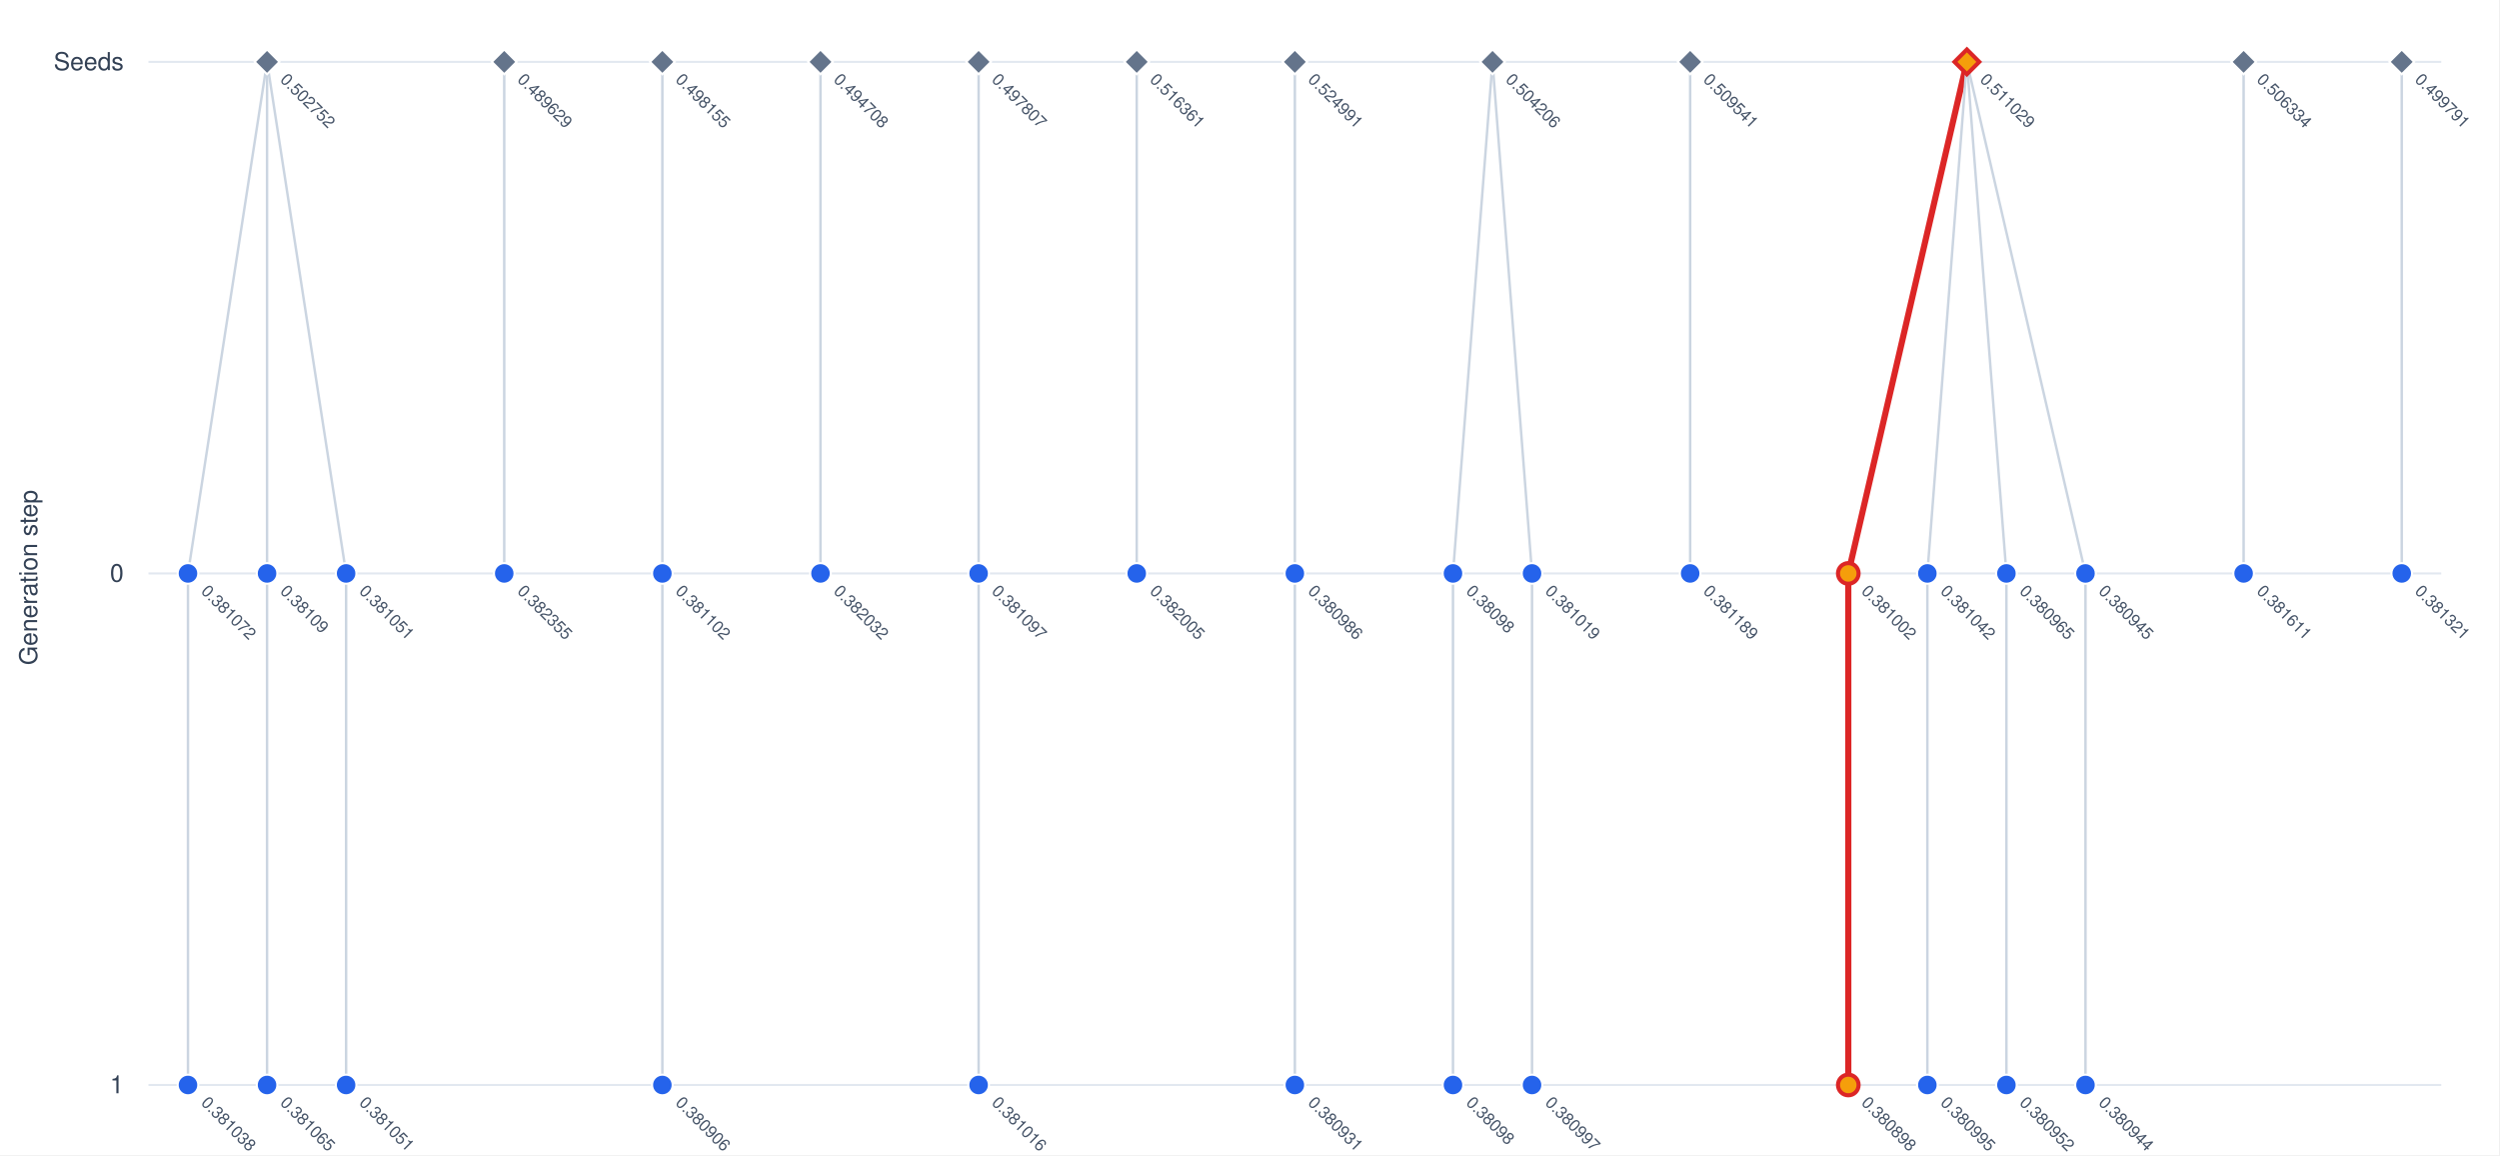
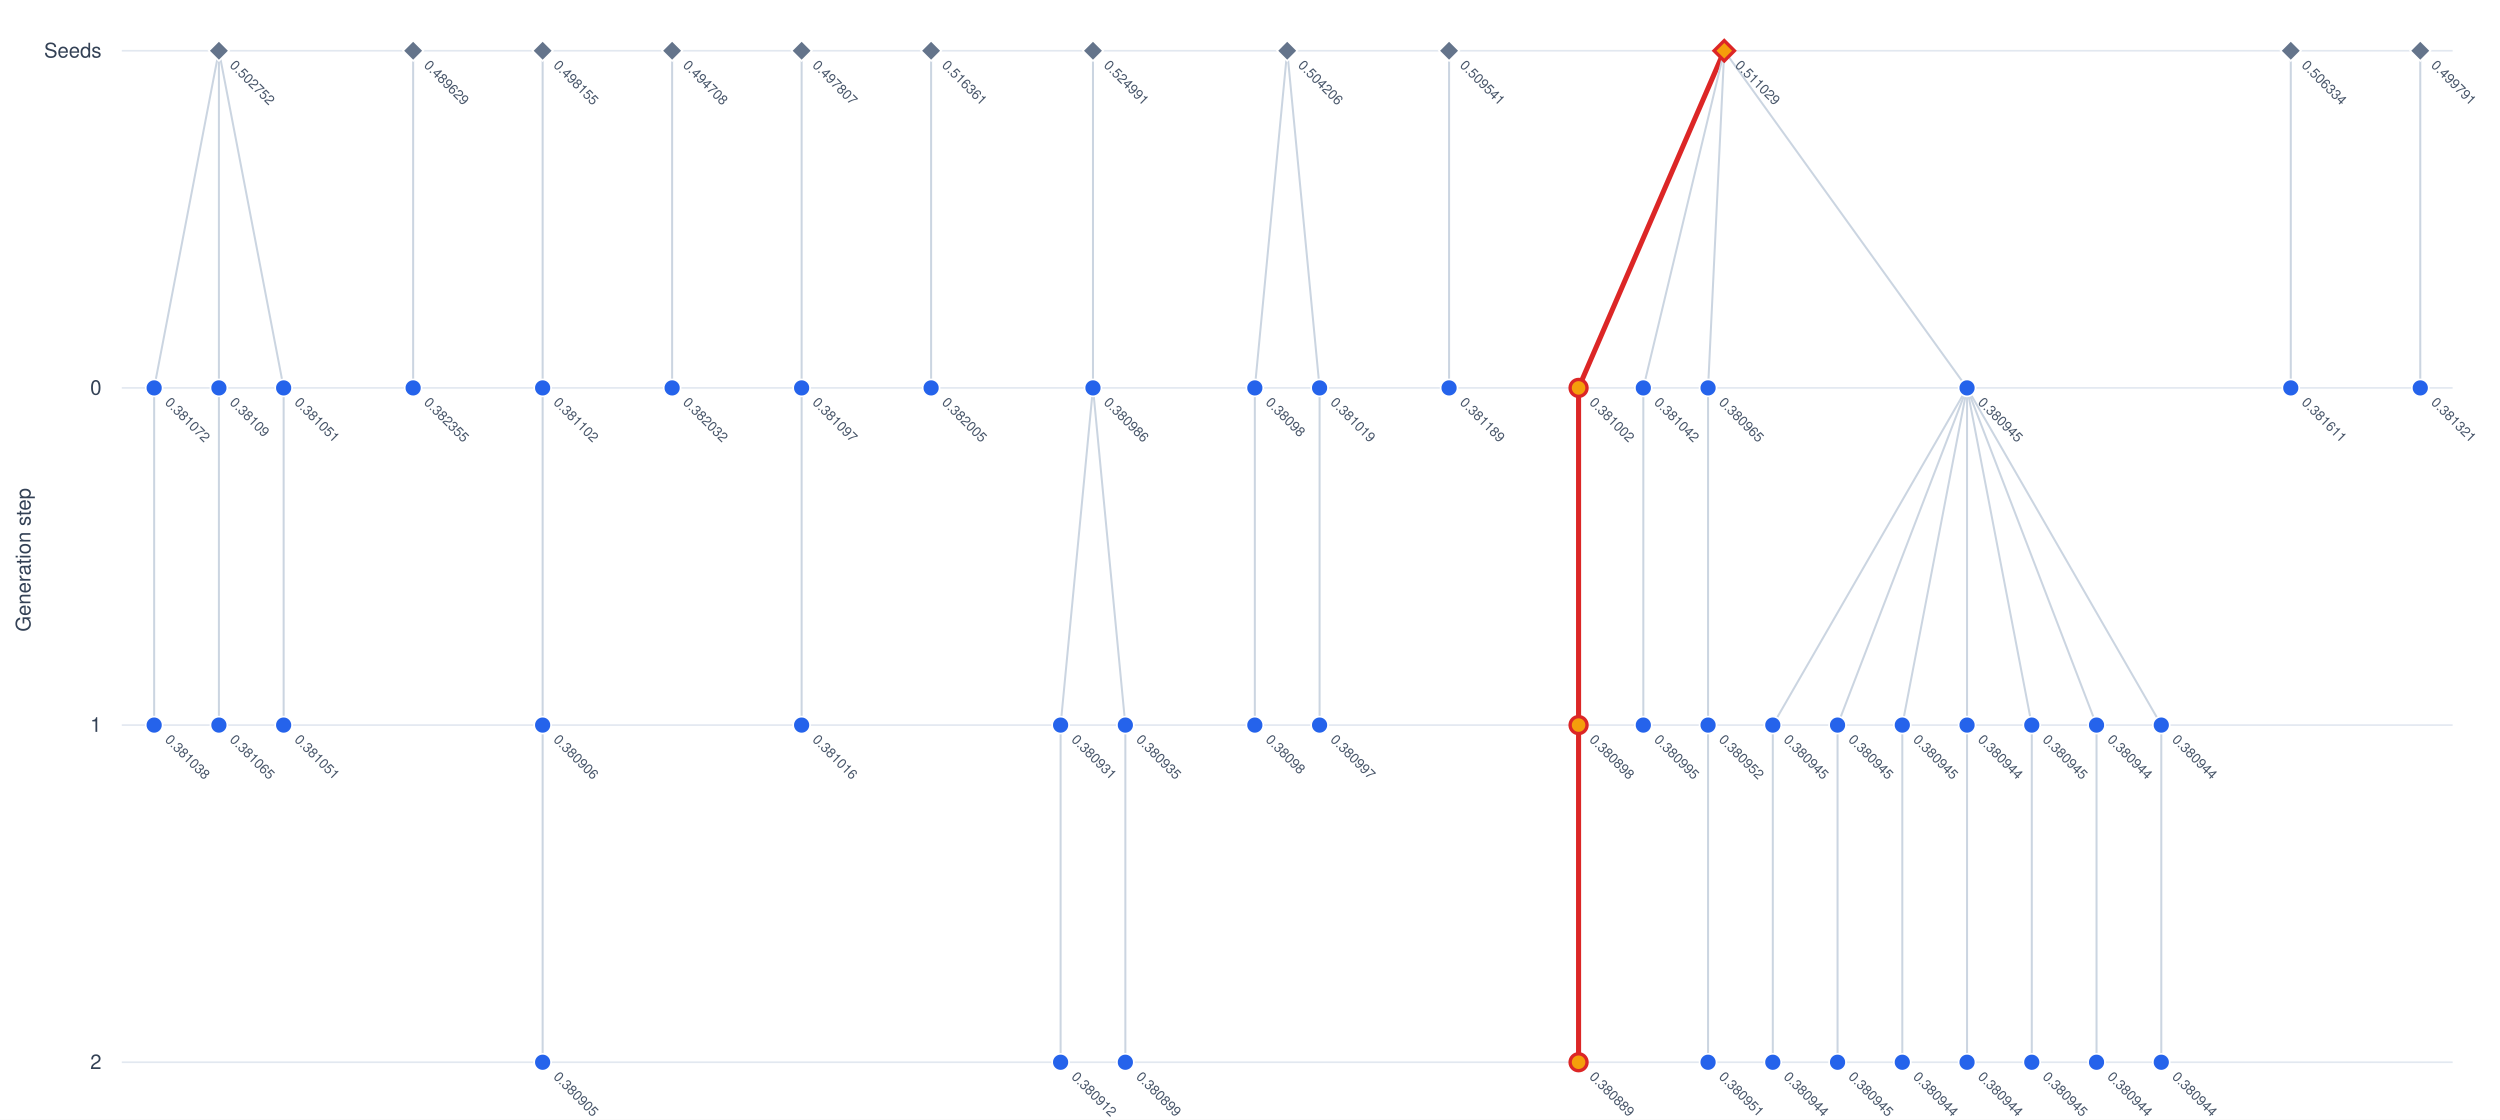
- <svg xmlns="http://www.w3.org/2000/svg" width="1212" height="560" viewBox="0 0 1212 560">
+ <svg xmlns="http://www.w3.org/2000/svg" width="1478" height="662" viewBox="0 0 1478 662">
  <rect width="100%" height="100%" fill="white" />
  <g font-family="Helvetica,Arial,sans-serif" font-size="12" fill="#334155">
-     <line x1="72" y1="30.00" x2="1184" y2="30.00" stroke="#e2e8f0" stroke-width="1" />
+     <line x1="72" y1="30.00" x2="1450" y2="30.00" stroke="#e2e8f0" stroke-width="1" />
    <text x="60" y="34.00" text-anchor="end">Seeds</text>
-     <line x1="72" y1="278.00" x2="1184" y2="278.00" stroke="#e2e8f0" stroke-width="1" />
-     <text x="60" y="282.00" text-anchor="end">0</text>
-     <line x1="72" y1="526.00" x2="1184" y2="526.00" stroke="#e2e8f0" stroke-width="1" />
-     <text x="60" y="530.00" text-anchor="end">1</text>
-     <line x1="628.00" y1="278.00" x2="628.00" y2="526.00" stroke="#cbd5e1" stroke-width="1.2" />
-     <line x1="129.52" y1="30.00" x2="91.17" y2="278.00" stroke="#cbd5e1" stroke-width="1.2" />
-     <line x1="129.52" y1="30.00" x2="129.52" y2="278.00" stroke="#cbd5e1" stroke-width="1.2" />
-     <line x1="129.52" y1="30.00" x2="167.86" y2="278.00" stroke="#cbd5e1" stroke-width="1.2" />
-     <line x1="244.55" y1="30.00" x2="244.55" y2="278.00" stroke="#cbd5e1" stroke-width="1.2" />
-     <line x1="474.62" y1="278.00" x2="474.62" y2="526.00" stroke="#cbd5e1" stroke-width="1.2" />
-     <line x1="321.24" y1="278.00" x2="321.24" y2="526.00" stroke="#cbd5e1" stroke-width="1.2" />
-     <line x1="704.69" y1="278.00" x2="704.69" y2="526.00" stroke="#cbd5e1" stroke-width="1.2" />
-     <line x1="321.24" y1="30.00" x2="321.24" y2="278.00" stroke="#cbd5e1" stroke-width="1.2" />
-     <line x1="896.41" y1="278.00" x2="896.41" y2="526.00" stroke="#dc2626" stroke-width="3" />
-     <line x1="397.93" y1="30.00" x2="397.93" y2="278.00" stroke="#cbd5e1" stroke-width="1.2" />
-     <line x1="474.62" y1="30.00" x2="474.62" y2="278.00" stroke="#cbd5e1" stroke-width="1.2" />
-     <line x1="934.76" y1="278.00" x2="934.76" y2="526.00" stroke="#cbd5e1" stroke-width="1.2" />
-     <line x1="973.10" y1="278.00" x2="973.10" y2="526.00" stroke="#cbd5e1" stroke-width="1.2" />
-     <line x1="551.31" y1="30.00" x2="551.31" y2="278.00" stroke="#cbd5e1" stroke-width="1.2" />
-     <line x1="628.00" y1="30.00" x2="628.00" y2="278.00" stroke="#cbd5e1" stroke-width="1.2" />
-     <line x1="723.86" y1="30.00" x2="704.69" y2="278.00" stroke="#cbd5e1" stroke-width="1.2" />
-     <line x1="723.86" y1="30.00" x2="743.03" y2="278.00" stroke="#cbd5e1" stroke-width="1.2" />
-     <line x1="819.72" y1="30.00" x2="819.72" y2="278.00" stroke="#cbd5e1" stroke-width="1.2" />
-     <line x1="1011.45" y1="278.00" x2="1011.45" y2="526.00" stroke="#cbd5e1" stroke-width="1.2" />
-     <line x1="953.93" y1="30.00" x2="896.41" y2="278.00" stroke="#dc2626" stroke-width="3" />
-     <line x1="953.93" y1="30.00" x2="934.76" y2="278.00" stroke="#cbd5e1" stroke-width="1.2" />
-     <line x1="953.93" y1="30.00" x2="973.10" y2="278.00" stroke="#cbd5e1" stroke-width="1.2" />
-     <line x1="953.93" y1="30.00" x2="1011.45" y2="278.00" stroke="#cbd5e1" stroke-width="1.2" />
-     <line x1="91.17" y1="278.00" x2="91.17" y2="526.00" stroke="#cbd5e1" stroke-width="1.2" />
-     <line x1="1088.14" y1="30.00" x2="1088.14" y2="278.00" stroke="#cbd5e1" stroke-width="1.2" />
-     <line x1="129.52" y1="278.00" x2="129.52" y2="526.00" stroke="#cbd5e1" stroke-width="1.2" />
-     <line x1="743.03" y1="278.00" x2="743.03" y2="526.00" stroke="#cbd5e1" stroke-width="1.2" />
-     <line x1="1164.83" y1="30.00" x2="1164.83" y2="278.00" stroke="#cbd5e1" stroke-width="1.2" />
-     <line x1="167.86" y1="278.00" x2="167.86" y2="526.00" stroke="#cbd5e1" stroke-width="1.2" />
-     <circle cx="628.00" cy="278.00" r="5" fill="#2563eb" stroke="white" stroke-width="1" />
-     <text x="634.00" y="287.00" font-size="8" fill="#475569" transform="rotate(45 634.00 287.00)">0.380986</text>
-     <circle cx="1164.83" cy="278.00" r="5" fill="#2563eb" stroke="white" stroke-width="1" />
-     <text x="1170.83" y="287.00" font-size="8" fill="#475569" transform="rotate(45 1170.83 287.00)">0.381321</text>
-     <polygon points="129.52,24.00 135.52,30.00 129.52,36.00 123.52,30.00" fill="#64748b" stroke="white" stroke-width="1" />
-     <text x="135.52" y="39.00" font-size="8" fill="#475569" transform="rotate(45 135.52 39.00)">0.502752</text>
-     <polygon points="244.55,24.00 250.55,30.00 244.55,36.00 238.55,30.00" fill="#64748b" stroke="white" stroke-width="1" />
-     <text x="250.55" y="39.00" font-size="8" fill="#475569" transform="rotate(45 250.55 39.00)">0.489629</text>
-     <circle cx="474.62" cy="278.00" r="5" fill="#2563eb" stroke="white" stroke-width="1" />
-     <text x="480.62" y="287.00" font-size="8" fill="#475569" transform="rotate(45 480.62 287.00)">0.381097</text>
-     <circle cx="321.24" cy="278.00" r="5" fill="#2563eb" stroke="white" stroke-width="1" />
-     <text x="327.24" y="287.00" font-size="8" fill="#475569" transform="rotate(45 327.24 287.00)">0.381102</text>
-     <circle cx="397.93" cy="278.00" r="5" fill="#2563eb" stroke="white" stroke-width="1" />
-     <text x="403.93" y="287.00" font-size="8" fill="#475569" transform="rotate(45 403.93 287.00)">0.382032</text>
-     <circle cx="704.69" cy="278.00" r="5" fill="#2563eb" stroke="white" stroke-width="1" />
-     <text x="710.69" y="287.00" font-size="8" fill="#475569" transform="rotate(45 710.69 287.00)">0.38098</text>
-     <polygon points="321.24,24.00 327.24,30.00 321.24,36.00 315.24,30.00" fill="#64748b" stroke="white" stroke-width="1" />
-     <text x="327.24" y="39.00" font-size="8" fill="#475569" transform="rotate(45 327.24 39.00)">0.498155</text>
-     <circle cx="91.17" cy="526.00" r="5" fill="#2563eb" stroke="white" stroke-width="1" />
-     <text x="97.17" y="535.00" font-size="8" fill="#475569" transform="rotate(45 97.17 535.00)">0.381038</text>
-     <circle cx="896.41" cy="278.00" r="5" fill="#f59e0b" stroke="#dc2626" stroke-width="2" />
-     <text x="902.41" y="287.00" font-size="8" fill="#475569" transform="rotate(45 902.41 287.00)">0.381002</text>
-     <polygon points="397.93,24.00 403.93,30.00 397.93,36.00 391.93,30.00" fill="#64748b" stroke="white" stroke-width="1" />
-     <text x="403.93" y="39.00" font-size="8" fill="#475569" transform="rotate(45 403.93 39.00)">0.494708</text>
-     <polygon points="474.62,24.00 480.62,30.00 474.62,36.00 468.62,30.00" fill="#64748b" stroke="white" stroke-width="1" />
-     <text x="480.62" y="39.00" font-size="8" fill="#475569" transform="rotate(45 480.62 39.00)">0.497807</text>
-     <circle cx="1088.14" cy="278.00" r="5" fill="#2563eb" stroke="white" stroke-width="1" />
-     <text x="1094.14" y="287.00" font-size="8" fill="#475569" transform="rotate(45 1094.14 287.00)">0.381611</text>
-     <circle cx="244.55" cy="278.00" r="5" fill="#2563eb" stroke="white" stroke-width="1" />
-     <text x="250.55" y="287.00" font-size="8" fill="#475569" transform="rotate(45 250.55 287.00)">0.382355</text>
-     <circle cx="551.31" cy="278.00" r="5" fill="#2563eb" stroke="white" stroke-width="1" />
-     <text x="557.31" y="287.00" font-size="8" fill="#475569" transform="rotate(45 557.31 287.00)">0.382005</text>
-     <circle cx="129.52" cy="526.00" r="5" fill="#2563eb" stroke="white" stroke-width="1" />
-     <text x="135.52" y="535.00" font-size="8" fill="#475569" transform="rotate(45 135.52 535.00)">0.381065</text>
-     <circle cx="934.76" cy="278.00" r="5" fill="#2563eb" stroke="white" stroke-width="1" />
-     <text x="940.76" y="287.00" font-size="8" fill="#475569" transform="rotate(45 940.76 287.00)">0.381042</text>
-     <circle cx="321.24" cy="526.00" r="5" fill="#2563eb" stroke="white" stroke-width="1" />
-     <text x="327.24" y="535.00" font-size="8" fill="#475569" transform="rotate(45 327.24 535.00)">0.380906</text>
-     <circle cx="973.10" cy="278.00" r="5" fill="#2563eb" stroke="white" stroke-width="1" />
-     <text x="979.10" y="287.00" font-size="8" fill="#475569" transform="rotate(45 979.10 287.00)">0.380965</text>
-     <circle cx="628.00" cy="526.00" r="5" fill="#2563eb" stroke="white" stroke-width="1" />
-     <text x="634.00" y="535.00" font-size="8" fill="#475569" transform="rotate(45 634.00 535.00)">0.380931</text>
-     <circle cx="819.72" cy="278.00" r="5" fill="#2563eb" stroke="white" stroke-width="1" />
-     <text x="825.72" y="287.00" font-size="8" fill="#475569" transform="rotate(45 825.72 287.00)">0.381189</text>
-     <polygon points="551.31,24.00 557.31,30.00 551.31,36.00 545.31,30.00" fill="#64748b" stroke="white" stroke-width="1" />
-     <text x="557.31" y="39.00" font-size="8" fill="#475569" transform="rotate(45 557.31 39.00)">0.516361</text>
-     <polygon points="628.00,24.00 634.00,30.00 628.00,36.00 622.00,30.00" fill="#64748b" stroke="white" stroke-width="1" />
-     <text x="634.00" y="39.00" font-size="8" fill="#475569" transform="rotate(45 634.00 39.00)">0.524991</text>
-     <polygon points="723.86,24.00 729.86,30.00 723.86,36.00 717.86,30.00" fill="#64748b" stroke="white" stroke-width="1" />
-     <text x="729.86" y="39.00" font-size="8" fill="#475569" transform="rotate(45 729.86 39.00)">0.504206</text>
-     <polygon points="819.72,24.00 825.72,30.00 819.72,36.00 813.72,30.00" fill="#64748b" stroke="white" stroke-width="1" />
-     <text x="825.72" y="39.00" font-size="8" fill="#475569" transform="rotate(45 825.72 39.00)">0.509541</text>
-     <circle cx="474.62" cy="526.00" r="5" fill="#2563eb" stroke="white" stroke-width="1" />
-     <text x="480.62" y="535.00" font-size="8" fill="#475569" transform="rotate(45 480.62 535.00)">0.381016</text>
-     <circle cx="1011.45" cy="278.00" r="5" fill="#2563eb" stroke="white" stroke-width="1" />
-     <text x="1017.45" y="287.00" font-size="8" fill="#475569" transform="rotate(45 1017.45 287.00)">0.380945</text>
-     <circle cx="896.41" cy="526.00" r="5" fill="#f59e0b" stroke="#dc2626" stroke-width="2" />
-     <text x="902.41" y="535.00" font-size="8" fill="#475569" transform="rotate(45 902.41 535.00)">0.380898</text>
-     <polygon points="953.93,24.00 959.93,30.00 953.93,36.00 947.93,30.00" fill="#f59e0b" stroke="#dc2626" stroke-width="2" />
-     <text x="959.93" y="39.00" font-size="8" fill="#475569" transform="rotate(45 959.93 39.00)">0.511029</text>
-     <circle cx="91.17" cy="278.00" r="5" fill="#2563eb" stroke="white" stroke-width="1" />
-     <text x="97.17" y="287.00" font-size="8" fill="#475569" transform="rotate(45 97.17 287.00)">0.381072</text>
-     <circle cx="973.10" cy="526.00" r="5" fill="#2563eb" stroke="white" stroke-width="1" />
-     <text x="979.10" y="535.00" font-size="8" fill="#475569" transform="rotate(45 979.10 535.00)">0.380952</text>
-     <polygon points="1088.14,24.00 1094.14,30.00 1088.14,36.00 1082.14,30.00" fill="#64748b" stroke="white" stroke-width="1" />
-     <text x="1094.14" y="39.00" font-size="8" fill="#475569" transform="rotate(45 1094.14 39.00)">0.506334</text>
-     <circle cx="167.86" cy="526.00" r="5" fill="#2563eb" stroke="white" stroke-width="1" />
-     <text x="173.86" y="535.00" font-size="8" fill="#475569" transform="rotate(45 173.86 535.00)">0.381051</text>
-     <circle cx="129.52" cy="278.00" r="5" fill="#2563eb" stroke="white" stroke-width="1" />
-     <text x="135.52" y="287.00" font-size="8" fill="#475569" transform="rotate(45 135.52 287.00)">0.38109</text>
-     <circle cx="743.03" cy="278.00" r="5" fill="#2563eb" stroke="white" stroke-width="1" />
-     <text x="749.03" y="287.00" font-size="8" fill="#475569" transform="rotate(45 749.03 287.00)">0.381019</text>
-     <circle cx="1011.45" cy="526.00" r="5" fill="#2563eb" stroke="white" stroke-width="1" />
-     <text x="1017.45" y="535.00" font-size="8" fill="#475569" transform="rotate(45 1017.45 535.00)">0.380944</text>
-     <circle cx="743.03" cy="526.00" r="5" fill="#2563eb" stroke="white" stroke-width="1" />
-     <text x="749.03" y="535.00" font-size="8" fill="#475569" transform="rotate(45 749.03 535.00)">0.380997</text>
-     <polygon points="1164.83,24.00 1170.83,30.00 1164.83,36.00 1158.83,30.00" fill="#64748b" stroke="white" stroke-width="1" />
-     <text x="1170.83" y="39.00" font-size="8" fill="#475569" transform="rotate(45 1170.83 39.00)">0.499791</text>
-     <circle cx="167.86" cy="278.00" r="5" fill="#2563eb" stroke="white" stroke-width="1" />
-     <text x="173.86" y="287.00" font-size="8" fill="#475569" transform="rotate(45 173.86 287.00)">0.381051</text>
-     <circle cx="704.69" cy="526.00" r="5" fill="#2563eb" stroke="white" stroke-width="1" />
-     <text x="710.69" y="535.00" font-size="8" fill="#475569" transform="rotate(45 710.69 535.00)">0.38098</text>
-     <circle cx="934.76" cy="526.00" r="5" fill="#2563eb" stroke="white" stroke-width="1" />
-     <text x="940.76" y="535.00" font-size="8" fill="#475569" transform="rotate(45 940.76 535.00)">0.380995</text>
-     <text x="18" y="280.00" text-anchor="middle" transform="rotate(-90 18 280.00)">Generation step</text>
+     <line x1="72" y1="229.33" x2="1450" y2="229.33" stroke="#e2e8f0" stroke-width="1" />
+     <text x="60" y="233.33" text-anchor="end">0</text>
+     <line x1="72" y1="428.67" x2="1450" y2="428.67" stroke="#e2e8f0" stroke-width="1" />
+     <text x="60" y="432.67" text-anchor="end">1</text>
+     <line x1="72" y1="628.00" x2="1450" y2="628.00" stroke="#e2e8f0" stroke-width="1" />
+     <text x="60" y="632.00" text-anchor="end">2</text>
+     <line x1="646.17" y1="229.33" x2="627.03" y2="428.67" stroke="#cbd5e1" stroke-width="1.2" />
+     <line x1="646.17" y1="229.33" x2="665.31" y2="428.67" stroke="#cbd5e1" stroke-width="1.2" />
+     <line x1="129.42" y1="30.00" x2="91.14" y2="229.33" stroke="#cbd5e1" stroke-width="1.2" />
+     <line x1="129.42" y1="30.00" x2="129.42" y2="229.33" stroke="#cbd5e1" stroke-width="1.2" />
+     <line x1="129.42" y1="30.00" x2="167.69" y2="229.33" stroke="#cbd5e1" stroke-width="1.2" />
+     <line x1="244.25" y1="30.00" x2="244.25" y2="229.33" stroke="#cbd5e1" stroke-width="1.2" />
+     <line x1="473.92" y1="229.33" x2="473.92" y2="428.67" stroke="#cbd5e1" stroke-width="1.2" />
+     <line x1="320.81" y1="229.33" x2="320.81" y2="428.67" stroke="#cbd5e1" stroke-width="1.2" />
+     <line x1="741.86" y1="229.33" x2="741.86" y2="428.67" stroke="#cbd5e1" stroke-width="1.2" />
+     <line x1="320.81" y1="30.00" x2="320.81" y2="229.33" stroke="#cbd5e1" stroke-width="1.2" />
+     <line x1="1048.08" y1="428.67" x2="1048.08" y2="628.00" stroke="#cbd5e1" stroke-width="1.2" />
+     <line x1="1086.36" y1="428.67" x2="1086.36" y2="628.00" stroke="#cbd5e1" stroke-width="1.2" />
+     <line x1="933.25" y1="229.33" x2="933.25" y2="428.67" stroke="#dc2626" stroke-width="3" />
+     <line x1="1124.64" y1="428.67" x2="1124.64" y2="628.00" stroke="#cbd5e1" stroke-width="1.2" />
+     <line x1="397.36" y1="30.00" x2="397.36" y2="229.33" stroke="#cbd5e1" stroke-width="1.2" />
+     <line x1="473.92" y1="30.00" x2="473.92" y2="229.33" stroke="#cbd5e1" stroke-width="1.2" />
+     <line x1="971.53" y1="229.33" x2="971.53" y2="428.67" stroke="#cbd5e1" stroke-width="1.2" />
+     <line x1="320.81" y1="428.67" x2="320.81" y2="628.00" stroke="#cbd5e1" stroke-width="1.2" />
+     <line x1="1009.81" y1="229.33" x2="1009.81" y2="428.67" stroke="#cbd5e1" stroke-width="1.2" />
+     <line x1="627.03" y1="428.67" x2="627.03" y2="628.00" stroke="#cbd5e1" stroke-width="1.2" />
+     <line x1="550.47" y1="30.00" x2="550.47" y2="229.33" stroke="#cbd5e1" stroke-width="1.2" />
+     <line x1="1162.92" y1="428.67" x2="1162.92" y2="628.00" stroke="#cbd5e1" stroke-width="1.2" />
+     <line x1="646.17" y1="30.00" x2="646.17" y2="229.33" stroke="#cbd5e1" stroke-width="1.2" />
+     <line x1="1201.19" y1="428.67" x2="1201.19" y2="628.00" stroke="#cbd5e1" stroke-width="1.2" />
+     <line x1="761.00" y1="30.00" x2="741.86" y2="229.33" stroke="#cbd5e1" stroke-width="1.2" />
+     <line x1="761.00" y1="30.00" x2="780.14" y2="229.33" stroke="#cbd5e1" stroke-width="1.2" />
+     <line x1="856.69" y1="30.00" x2="856.69" y2="229.33" stroke="#cbd5e1" stroke-width="1.2" />
+     <line x1="665.31" y1="428.67" x2="665.31" y2="628.00" stroke="#cbd5e1" stroke-width="1.2" />
+     <line x1="1162.92" y1="229.33" x2="1048.08" y2="428.67" stroke="#cbd5e1" stroke-width="1.2" />
+     <line x1="1162.92" y1="229.33" x2="1086.36" y2="428.67" stroke="#cbd5e1" stroke-width="1.2" />
+     <line x1="1162.92" y1="229.33" x2="1124.64" y2="428.67" stroke="#cbd5e1" stroke-width="1.2" />
+     <line x1="1162.92" y1="229.33" x2="1162.92" y2="428.67" stroke="#cbd5e1" stroke-width="1.2" />
+     <line x1="1162.92" y1="229.33" x2="1201.19" y2="428.67" stroke="#cbd5e1" stroke-width="1.2" />
+     <line x1="1162.92" y1="229.33" x2="1239.47" y2="428.67" stroke="#cbd5e1" stroke-width="1.2" />
+     <line x1="1162.92" y1="229.33" x2="1277.75" y2="428.67" stroke="#cbd5e1" stroke-width="1.2" />
+     <line x1="933.25" y1="428.67" x2="933.25" y2="628.00" stroke="#dc2626" stroke-width="3" />
+     <line x1="1019.38" y1="30.00" x2="933.25" y2="229.33" stroke="#dc2626" stroke-width="3" />
+     <line x1="1019.38" y1="30.00" x2="971.53" y2="229.33" stroke="#cbd5e1" stroke-width="1.2" />
+     <line x1="1019.38" y1="30.00" x2="1009.81" y2="229.33" stroke="#cbd5e1" stroke-width="1.2" />
+     <line x1="1019.38" y1="30.00" x2="1162.92" y2="229.33" stroke="#cbd5e1" stroke-width="1.2" />
+     <line x1="91.14" y1="229.33" x2="91.14" y2="428.67" stroke="#cbd5e1" stroke-width="1.2" />
+     <line x1="1009.81" y1="428.67" x2="1009.81" y2="628.00" stroke="#cbd5e1" stroke-width="1.2" />
+     <line x1="1354.31" y1="30.00" x2="1354.31" y2="229.33" stroke="#cbd5e1" stroke-width="1.2" />
+     <line x1="129.42" y1="229.33" x2="129.42" y2="428.67" stroke="#cbd5e1" stroke-width="1.2" />
+     <line x1="780.14" y1="229.33" x2="780.14" y2="428.67" stroke="#cbd5e1" stroke-width="1.2" />
+     <line x1="1239.47" y1="428.67" x2="1239.47" y2="628.00" stroke="#cbd5e1" stroke-width="1.2" />
+     <line x1="1277.75" y1="428.67" x2="1277.75" y2="628.00" stroke="#cbd5e1" stroke-width="1.2" />
+     <line x1="1430.86" y1="30.00" x2="1430.86" y2="229.33" stroke="#cbd5e1" stroke-width="1.2" />
+     <line x1="167.69" y1="229.33" x2="167.69" y2="428.67" stroke="#cbd5e1" stroke-width="1.2" />
+     <circle cx="1048.08" cy="628.00" r="5" fill="#2563eb" stroke="white" stroke-width="1" />
+     <text x="1054.08" y="637.00" font-size="8" fill="#475569" transform="rotate(45 1054.08 637.00)">0.380944</text>
+     <circle cx="646.17" cy="229.33" r="5" fill="#2563eb" stroke="white" stroke-width="1" />
+     <text x="652.17" y="238.33" font-size="8" fill="#475569" transform="rotate(45 652.17 238.33)">0.380986</text>
+     <circle cx="1009.81" cy="628.00" r="5" fill="#2563eb" stroke="white" stroke-width="1" />
+     <text x="1015.81" y="637.00" font-size="8" fill="#475569" transform="rotate(45 1015.81 637.00)">0.380951</text>
+     <circle cx="1430.86" cy="229.33" r="5" fill="#2563eb" stroke="white" stroke-width="1" />
+     <text x="1436.86" y="238.33" font-size="8" fill="#475569" transform="rotate(45 1436.86 238.33)">0.381321</text>
+     <polygon points="129.42,24.00 135.42,30.00 129.42,36.00 123.42,30.00" fill="#64748b" stroke="white" stroke-width="1" />
+     <text x="135.42" y="39.00" font-size="8" fill="#475569" transform="rotate(45 135.42 39.00)">0.502752</text>
+     <polygon points="244.25,24.00 250.25,30.00 244.25,36.00 238.25,30.00" fill="#64748b" stroke="white" stroke-width="1" />
+     <text x="250.25" y="39.00" font-size="8" fill="#475569" transform="rotate(45 250.25 39.00)">0.489629</text>
+     <circle cx="473.92" cy="229.33" r="5" fill="#2563eb" stroke="white" stroke-width="1" />
+     <text x="479.92" y="238.33" font-size="8" fill="#475569" transform="rotate(45 479.92 238.33)">0.381097</text>
+     <circle cx="320.81" cy="229.33" r="5" fill="#2563eb" stroke="white" stroke-width="1" />
+     <text x="326.81" y="238.33" font-size="8" fill="#475569" transform="rotate(45 326.81 238.33)">0.381102</text>
+     <circle cx="397.36" cy="229.33" r="5" fill="#2563eb" stroke="white" stroke-width="1" />
+     <text x="403.36" y="238.33" font-size="8" fill="#475569" transform="rotate(45 403.36 238.33)">0.382032</text>
+     <circle cx="627.03" cy="628.00" r="5" fill="#2563eb" stroke="white" stroke-width="1" />
+     <text x="633.03" y="637.00" font-size="8" fill="#475569" transform="rotate(45 633.03 637.00)">0.380912</text>
+     <circle cx="741.86" cy="229.33" r="5" fill="#2563eb" stroke="white" stroke-width="1" />
+     <text x="747.86" y="238.33" font-size="8" fill="#475569" transform="rotate(45 747.86 238.33)">0.38098</text>
+     <polygon points="320.81,24.00 326.81,30.00 320.81,36.00 314.81,30.00" fill="#64748b" stroke="white" stroke-width="1" />
+     <text x="326.81" y="39.00" font-size="8" fill="#475569" transform="rotate(45 326.81 39.00)">0.498155</text>
+     <circle cx="91.14" cy="428.67" r="5" fill="#2563eb" stroke="white" stroke-width="1" />
+     <text x="97.14" y="437.67" font-size="8" fill="#475569" transform="rotate(45 97.14 437.67)">0.381038</text>
+     <circle cx="1048.08" cy="428.67" r="5" fill="#2563eb" stroke="white" stroke-width="1" />
+     <text x="1054.08" y="437.67" font-size="8" fill="#475569" transform="rotate(45 1054.08 437.67)">0.380945</text>
+     <circle cx="1086.36" cy="428.67" r="5" fill="#2563eb" stroke="white" stroke-width="1" />
+     <text x="1092.36" y="437.67" font-size="8" fill="#475569" transform="rotate(45 1092.36 437.67)">0.380945</text>
+     <circle cx="1086.36" cy="628.00" r="5" fill="#2563eb" stroke="white" stroke-width="1" />
+     <text x="1092.36" y="637.00" font-size="8" fill="#475569" transform="rotate(45 1092.36 637.00)">0.380945</text>
+     <circle cx="933.25" cy="229.33" r="5" fill="#f59e0b" stroke="#dc2626" stroke-width="2" />
+     <text x="939.25" y="238.33" font-size="8" fill="#475569" transform="rotate(45 939.25 238.33)">0.381002</text>
+     <circle cx="1124.64" cy="428.67" r="5" fill="#2563eb" stroke="white" stroke-width="1" />
+     <text x="1130.64" y="437.67" font-size="8" fill="#475569" transform="rotate(45 1130.64 437.67)">0.380945</text>
+     <polygon points="397.36,24.00 403.36,30.00 397.36,36.00 391.36,30.00" fill="#64748b" stroke="white" stroke-width="1" />
+     <text x="403.36" y="39.00" font-size="8" fill="#475569" transform="rotate(45 403.36 39.00)">0.494708</text>
+     <polygon points="473.92,24.00 479.92,30.00 473.92,36.00 467.92,30.00" fill="#64748b" stroke="white" stroke-width="1" />
+     <text x="479.92" y="39.00" font-size="8" fill="#475569" transform="rotate(45 479.92 39.00)">0.497807</text>
+     <circle cx="1354.31" cy="229.33" r="5" fill="#2563eb" stroke="white" stroke-width="1" />
+     <text x="1360.31" y="238.33" font-size="8" fill="#475569" transform="rotate(45 1360.31 238.33)">0.381611</text>
+     <circle cx="244.25" cy="229.33" r="5" fill="#2563eb" stroke="white" stroke-width="1" />
+     <text x="250.25" y="238.33" font-size="8" fill="#475569" transform="rotate(45 250.25 238.33)">0.382355</text>
+     <circle cx="550.47" cy="229.33" r="5" fill="#2563eb" stroke="white" stroke-width="1" />
+     <text x="556.47" y="238.33" font-size="8" fill="#475569" transform="rotate(45 556.47 238.33)">0.382005</text>
+     <circle cx="129.42" cy="428.67" r="5" fill="#2563eb" stroke="white" stroke-width="1" />
+     <text x="135.42" y="437.67" font-size="8" fill="#475569" transform="rotate(45 135.42 437.67)">0.381065</text>
+     <circle cx="971.53" cy="229.33" r="5" fill="#2563eb" stroke="white" stroke-width="1" />
+     <text x="977.53" y="238.33" font-size="8" fill="#475569" transform="rotate(45 977.53 238.33)">0.381042</text>
+     <circle cx="320.81" cy="428.67" r="5" fill="#2563eb" stroke="white" stroke-width="1" />
+     <text x="326.81" y="437.67" font-size="8" fill="#475569" transform="rotate(45 326.81 437.67)">0.380906</text>
+     <circle cx="1009.81" cy="229.33" r="5" fill="#2563eb" stroke="white" stroke-width="1" />
+     <text x="1015.81" y="238.33" font-size="8" fill="#475569" transform="rotate(45 1015.81 238.33)">0.380965</text>
+     <circle cx="627.03" cy="428.67" r="5" fill="#2563eb" stroke="white" stroke-width="1" />
+     <text x="633.03" y="437.67" font-size="8" fill="#475569" transform="rotate(45 633.03 437.67)">0.380931</text>
+     <circle cx="1124.64" cy="628.00" r="5" fill="#2563eb" stroke="white" stroke-width="1" />
+     <text x="1130.64" y="637.00" font-size="8" fill="#475569" transform="rotate(45 1130.64 637.00)">0.380944</text>
+     <circle cx="856.69" cy="229.33" r="5" fill="#2563eb" stroke="white" stroke-width="1" />
+     <text x="862.69" y="238.33" font-size="8" fill="#475569" transform="rotate(45 862.69 238.33)">0.381189</text>
+     <polygon points="550.47,24.00 556.47,30.00 550.47,36.00 544.47,30.00" fill="#64748b" stroke="white" stroke-width="1" />
+     <text x="556.47" y="39.00" font-size="8" fill="#475569" transform="rotate(45 556.47 39.00)">0.516361</text>
+     <circle cx="1162.92" cy="428.67" r="5" fill="#2563eb" stroke="white" stroke-width="1" />
+     <text x="1168.92" y="437.67" font-size="8" fill="#475569" transform="rotate(45 1168.92 437.67)">0.380944</text>
+     <polygon points="646.17,24.00 652.17,30.00 646.17,36.00 640.17,30.00" fill="#64748b" stroke="white" stroke-width="1" />
+     <text x="652.17" y="39.00" font-size="8" fill="#475569" transform="rotate(45 652.17 39.00)">0.524991</text>
+     <circle cx="1201.19" cy="428.67" r="5" fill="#2563eb" stroke="white" stroke-width="1" />
+     <text x="1207.19" y="437.67" font-size="8" fill="#475569" transform="rotate(45 1207.19 437.67)">0.380945</text>
+     <polygon points="761.00,24.00 767.00,30.00 761.00,36.00 755.00,30.00" fill="#64748b" stroke="white" stroke-width="1" />
+     <text x="767.00" y="39.00" font-size="8" fill="#475569" transform="rotate(45 767.00 39.00)">0.504206</text>
+     <circle cx="1162.92" cy="628.00" r="5" fill="#2563eb" stroke="white" stroke-width="1" />
+     <text x="1168.92" y="637.00" font-size="8" fill="#475569" transform="rotate(45 1168.92 637.00)">0.380944</text>
+     <circle cx="1239.47" cy="628.00" r="5" fill="#2563eb" stroke="white" stroke-width="1" />
+     <text x="1245.47" y="637.00" font-size="8" fill="#475569" transform="rotate(45 1245.47 637.00)">0.380944</text>
+     <circle cx="665.31" cy="628.00" r="5" fill="#2563eb" stroke="white" stroke-width="1" />
+     <text x="671.31" y="637.00" font-size="8" fill="#475569" transform="rotate(45 671.31 637.00)">0.380899</text>
+     <polygon points="856.69,24.00 862.69,30.00 856.69,36.00 850.69,30.00" fill="#64748b" stroke="white" stroke-width="1" />
+     <text x="862.69" y="39.00" font-size="8" fill="#475569" transform="rotate(45 862.69 39.00)">0.509541</text>
+     <circle cx="320.81" cy="628.00" r="5" fill="#2563eb" stroke="white" stroke-width="1" />
+     <text x="326.81" y="637.00" font-size="8" fill="#475569" transform="rotate(45 326.81 637.00)">0.380905</text>
+     <circle cx="665.31" cy="428.67" r="5" fill="#2563eb" stroke="white" stroke-width="1" />
+     <text x="671.31" y="437.67" font-size="8" fill="#475569" transform="rotate(45 671.31 437.67)">0.380935</text>
+     <circle cx="473.92" cy="428.67" r="5" fill="#2563eb" stroke="white" stroke-width="1" />
+     <text x="479.92" y="437.67" font-size="8" fill="#475569" transform="rotate(45 479.92 437.67)">0.381016</text>
+     <circle cx="1162.92" cy="229.33" r="5" fill="#2563eb" stroke="white" stroke-width="1" />
+     <text x="1168.92" y="238.33" font-size="8" fill="#475569" transform="rotate(45 1168.92 238.33)">0.380945</text>
+     <circle cx="933.25" cy="428.67" r="5" fill="#f59e0b" stroke="#dc2626" stroke-width="2" />
+     <text x="939.25" y="437.67" font-size="8" fill="#475569" transform="rotate(45 939.25 437.67)">0.380898</text>
+     <polygon points="1019.38,24.00 1025.38,30.00 1019.38,36.00 1013.38,30.00" fill="#f59e0b" stroke="#dc2626" stroke-width="2" />
+     <text x="1025.38" y="39.00" font-size="8" fill="#475569" transform="rotate(45 1025.38 39.00)">0.511029</text>
+     <circle cx="91.14" cy="229.33" r="5" fill="#2563eb" stroke="white" stroke-width="1" />
+     <text x="97.14" y="238.33" font-size="8" fill="#475569" transform="rotate(45 97.14 238.33)">0.381072</text>
+     <circle cx="1009.81" cy="428.67" r="5" fill="#2563eb" stroke="white" stroke-width="1" />
+     <text x="1015.81" y="437.67" font-size="8" fill="#475569" transform="rotate(45 1015.81 437.67)">0.380952</text>
+     <polygon points="1354.31,24.00 1360.31,30.00 1354.31,36.00 1348.31,30.00" fill="#64748b" stroke="white" stroke-width="1" />
+     <text x="1360.31" y="39.00" font-size="8" fill="#475569" transform="rotate(45 1360.31 39.00)">0.506334</text>
+     <circle cx="167.69" cy="428.67" r="5" fill="#2563eb" stroke="white" stroke-width="1" />
+     <text x="173.69" y="437.67" font-size="8" fill="#475569" transform="rotate(45 173.69 437.67)">0.381051</text>
+     <circle cx="129.42" cy="229.33" r="5" fill="#2563eb" stroke="white" stroke-width="1" />
+     <text x="135.42" y="238.33" font-size="8" fill="#475569" transform="rotate(45 135.42 238.33)">0.38109</text>
+     <circle cx="780.14" cy="229.33" r="5" fill="#2563eb" stroke="white" stroke-width="1" />
+     <text x="786.14" y="238.33" font-size="8" fill="#475569" transform="rotate(45 786.14 238.33)">0.381019</text>
+     <circle cx="1239.47" cy="428.67" r="5" fill="#2563eb" stroke="white" stroke-width="1" />
+     <text x="1245.47" y="437.67" font-size="8" fill="#475569" transform="rotate(45 1245.47 437.67)">0.380944</text>
+     <circle cx="1277.75" cy="428.67" r="5" fill="#2563eb" stroke="white" stroke-width="1" />
+     <text x="1283.75" y="437.67" font-size="8" fill="#475569" transform="rotate(45 1283.75 437.67)">0.380944</text>
+     <circle cx="780.14" cy="428.67" r="5" fill="#2563eb" stroke="white" stroke-width="1" />
+     <text x="786.14" y="437.67" font-size="8" fill="#475569" transform="rotate(45 786.14 437.67)">0.380997</text>
+     <circle cx="1201.19" cy="628.00" r="5" fill="#2563eb" stroke="white" stroke-width="1" />
+     <text x="1207.19" y="637.00" font-size="8" fill="#475569" transform="rotate(45 1207.19 637.00)">0.380945</text>
+     <polygon points="1430.86,24.00 1436.86,30.00 1430.86,36.00 1424.86,30.00" fill="#64748b" stroke="white" stroke-width="1" />
+     <text x="1436.86" y="39.00" font-size="8" fill="#475569" transform="rotate(45 1436.86 39.00)">0.499791</text>
+     <circle cx="933.25" cy="628.00" r="5" fill="#f59e0b" stroke="#dc2626" stroke-width="2" />
+     <text x="939.25" y="637.00" font-size="8" fill="#475569" transform="rotate(45 939.25 637.00)">0.380889</text>
+     <circle cx="167.69" cy="229.33" r="5" fill="#2563eb" stroke="white" stroke-width="1" />
+     <text x="173.69" y="238.33" font-size="8" fill="#475569" transform="rotate(45 173.69 238.33)">0.381051</text>
+     <circle cx="741.86" cy="428.67" r="5" fill="#2563eb" stroke="white" stroke-width="1" />
+     <text x="747.86" y="437.67" font-size="8" fill="#475569" transform="rotate(45 747.86 437.67)">0.38098</text>
+     <circle cx="971.53" cy="428.67" r="5" fill="#2563eb" stroke="white" stroke-width="1" />
+     <text x="977.53" y="437.67" font-size="8" fill="#475569" transform="rotate(45 977.53 437.67)">0.380995</text>
+     <circle cx="1277.75" cy="628.00" r="5" fill="#2563eb" stroke="white" stroke-width="1" />
+     <text x="1283.75" y="637.00" font-size="8" fill="#475569" transform="rotate(45 1283.75 637.00)">0.380944</text>
+     <text x="18" y="331.00" text-anchor="middle" transform="rotate(-90 18 331.00)">Generation step</text>
  </g>
</svg>
